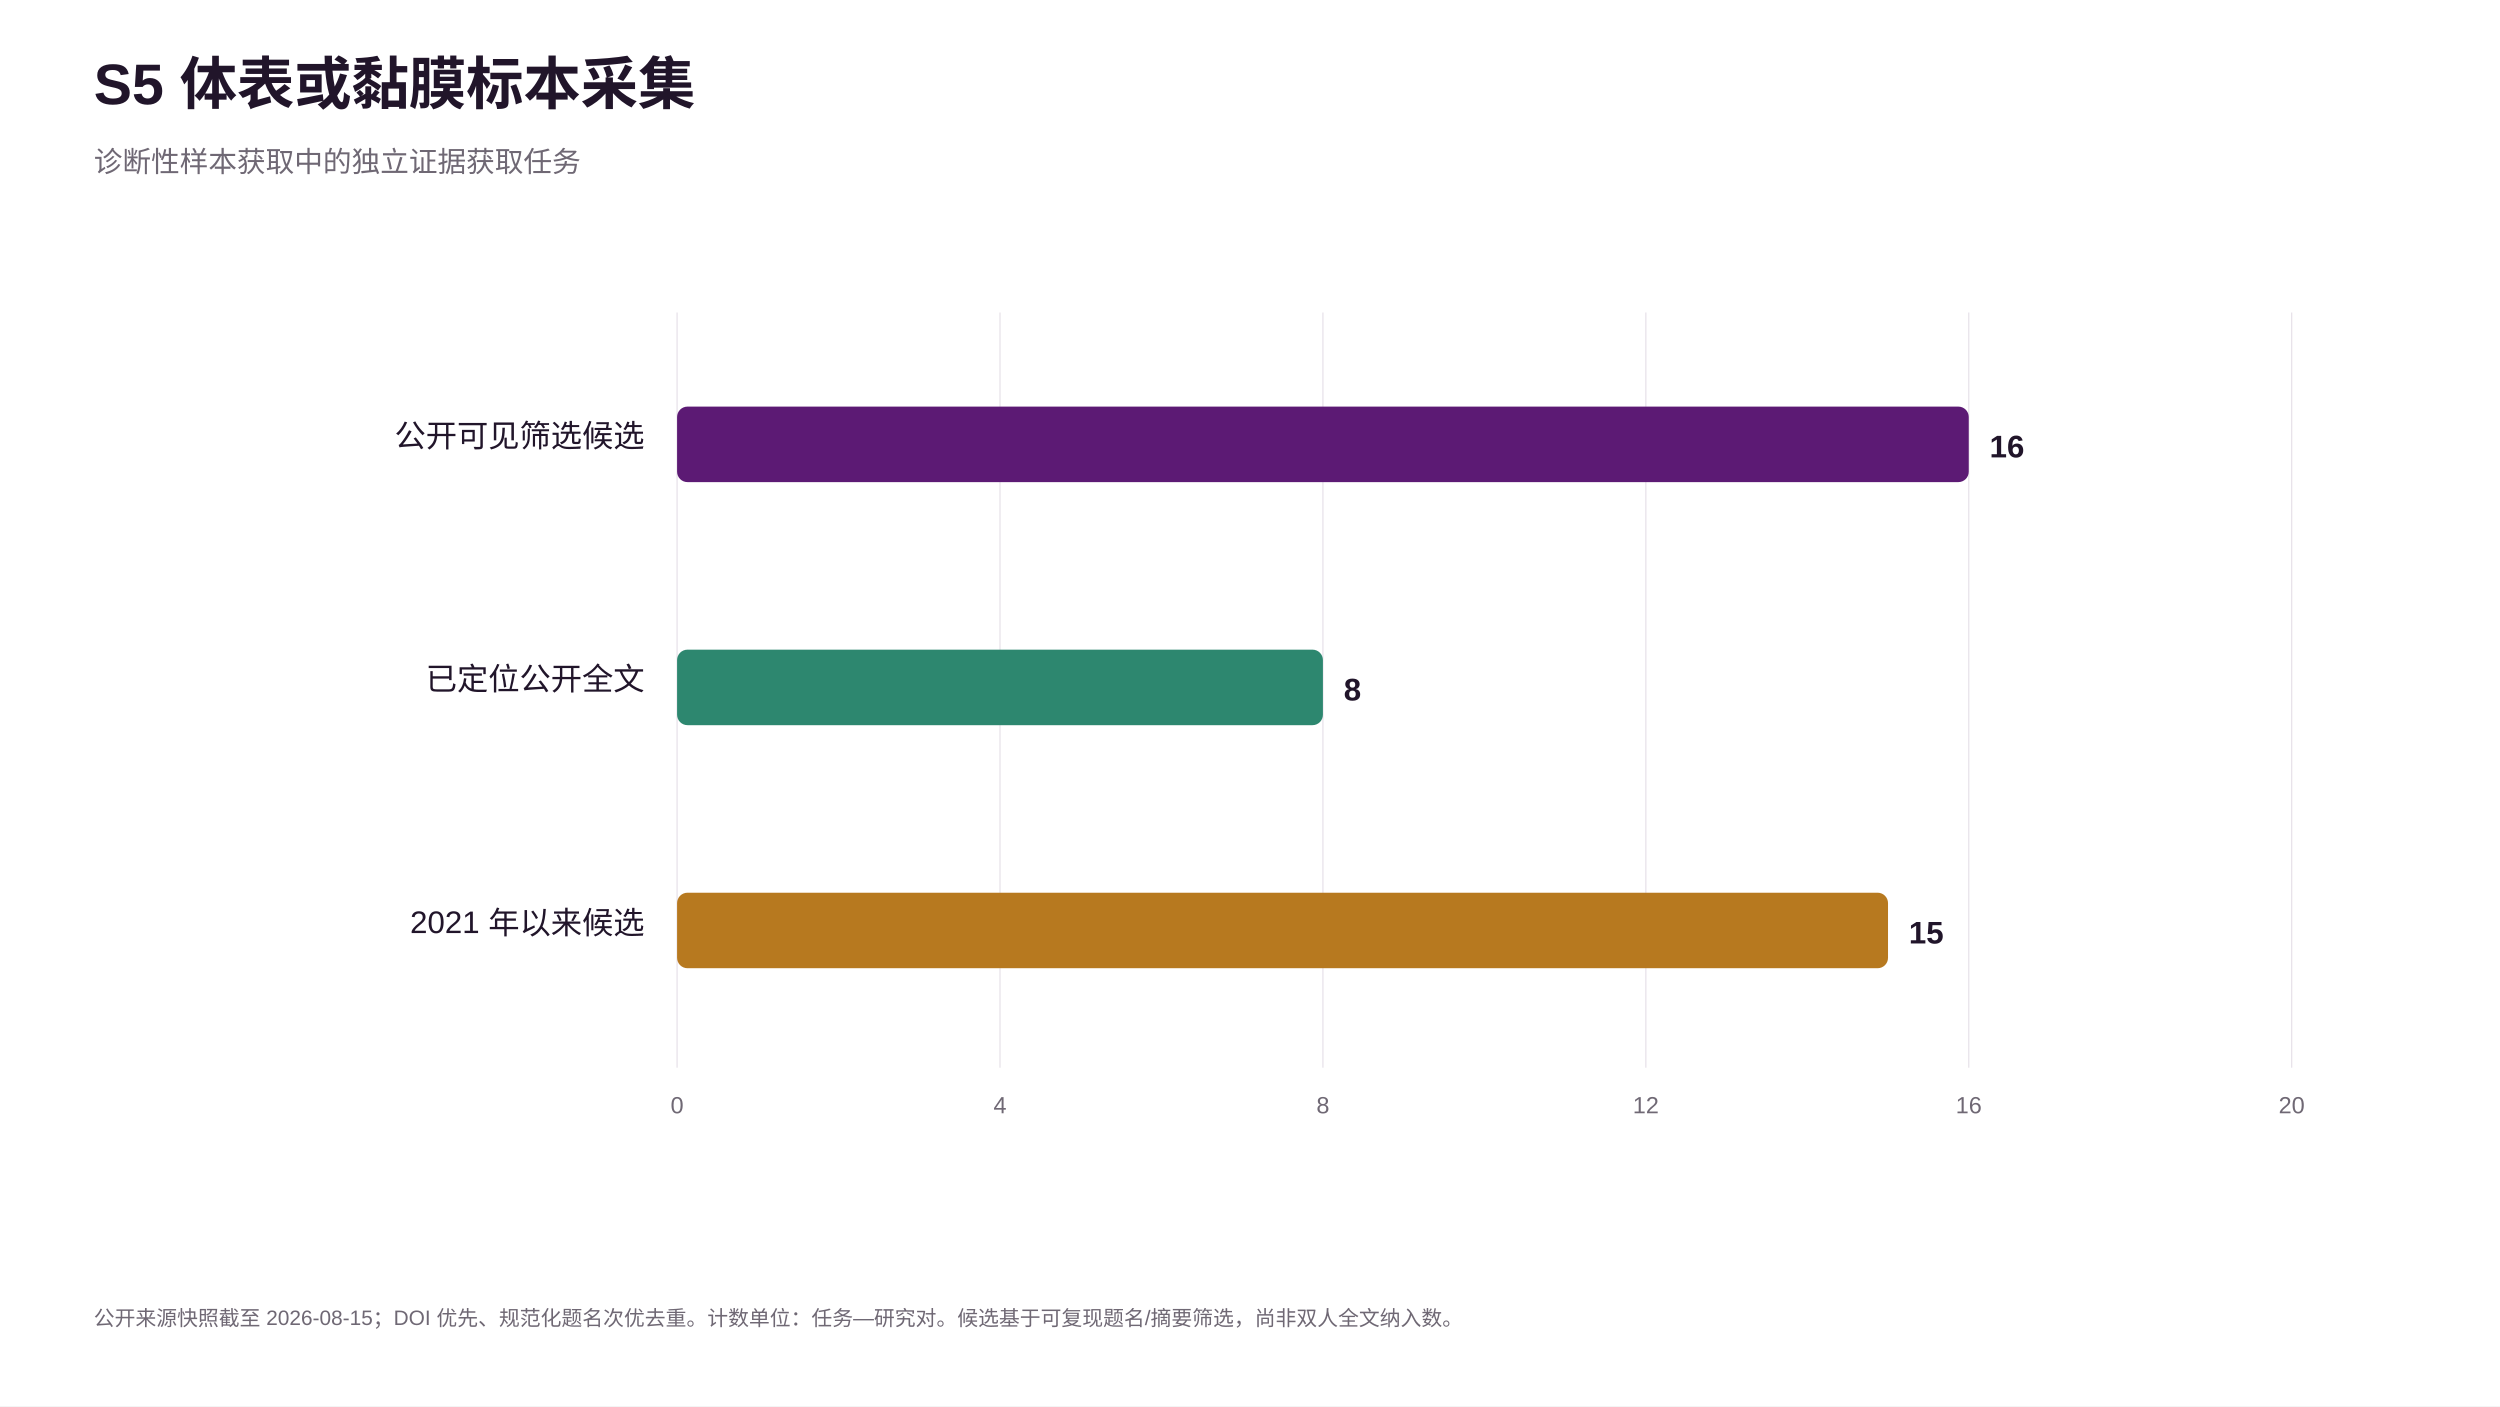
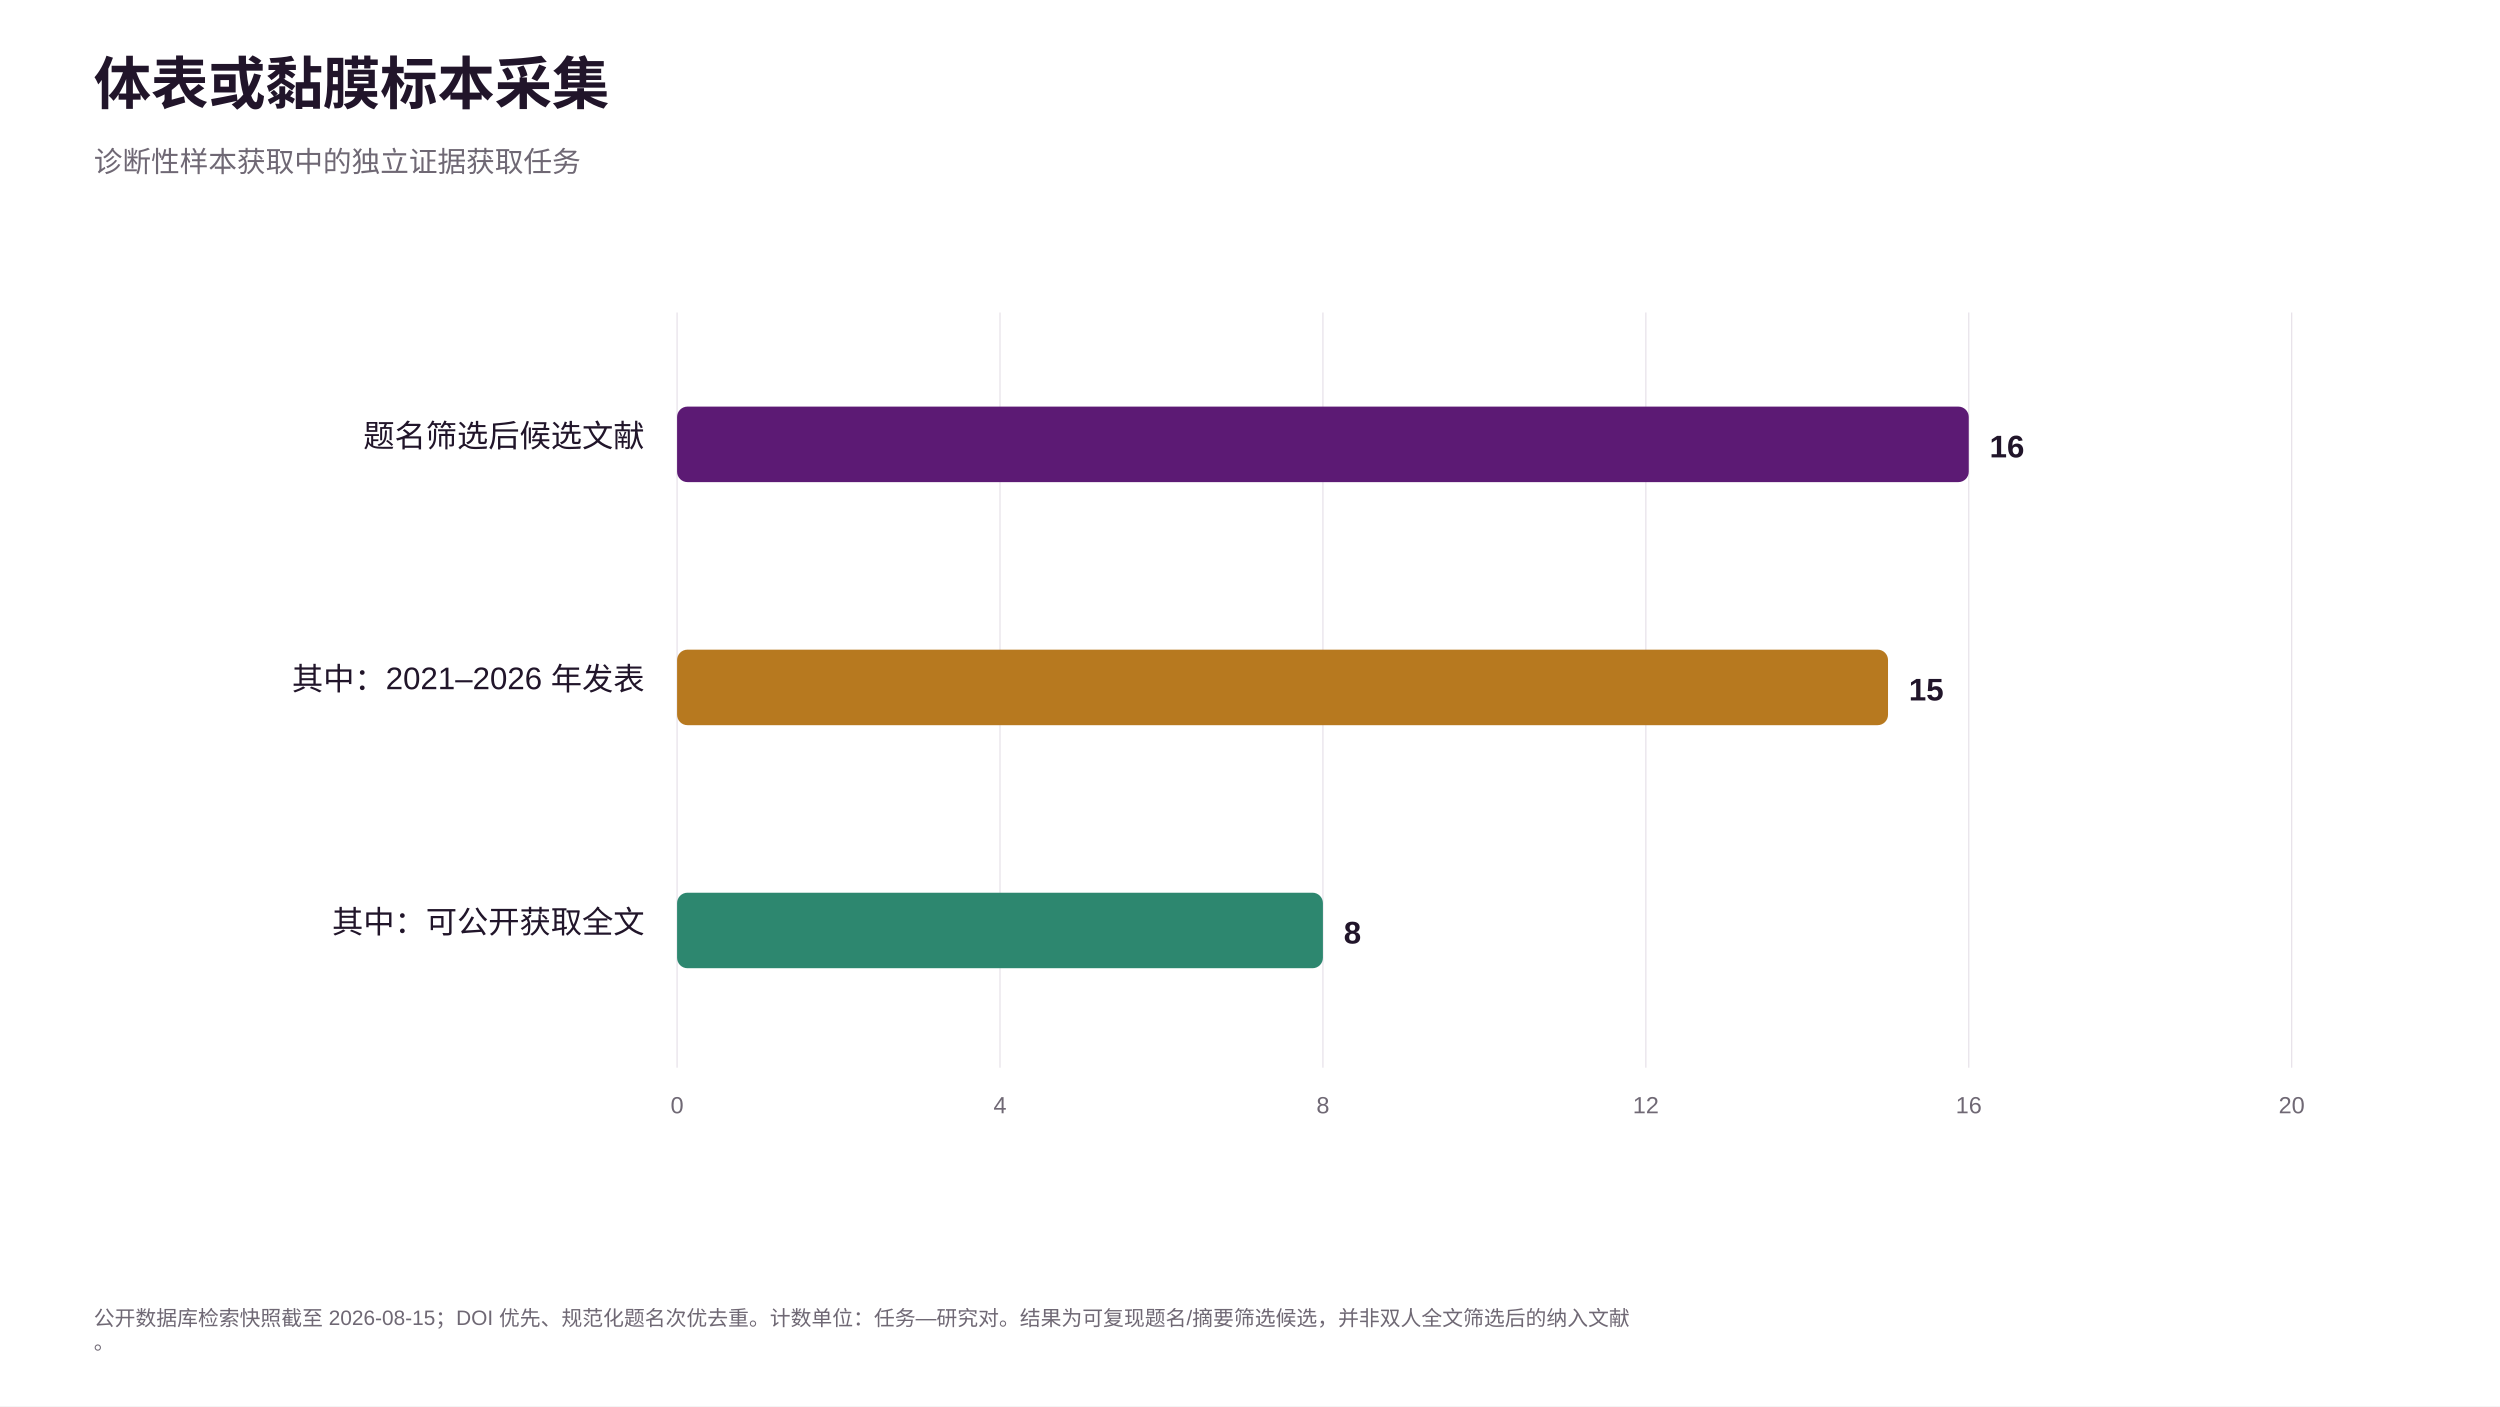
<svg xmlns="http://www.w3.org/2000/svg" width="1920" height="1080" viewBox="0 0 1920 1080">
  <rect width="1920" height="1080" fill="#FFFFFF" />
  <text x="72" y="80" font-size="44" fill="#21152A" text-anchor="start" font-weight="700" font-family="Arial,'Microsoft YaHei','Noto Sans CJK SC',sans-serif">
-     <tspan x="72" dy="0">S5 体表或黏膜标本采集</tspan>
+     <tspan x="72" dy="0">体表或黏膜标本采集</tspan>
  </text>
  <text x="72" y="132" font-size="22" fill="#6F6874" text-anchor="start" font-weight="400" font-family="Arial,'Microsoft YaHei','Noto Sans CJK SC',sans-serif">
    <tspan x="72" dy="0">诊断性样本获取中的独立证据获取任务</tspan>
  </text>
  <line x1="520" y1="240" x2="520" y2="820" stroke="#E8E3EA" stroke-width="1" />
  <text x="520" y="855" font-size="18" fill="#6F6874" text-anchor="middle" font-weight="400" font-family="Arial,'Microsoft YaHei','Noto Sans CJK SC',sans-serif">
    <tspan x="520" dy="0">0</tspan>
  </text>
  <line x1="768" y1="240" x2="768" y2="820" stroke="#E8E3EA" stroke-width="1" />
  <text x="768" y="855" font-size="18" fill="#6F6874" text-anchor="middle" font-weight="400" font-family="Arial,'Microsoft YaHei','Noto Sans CJK SC',sans-serif">
    <tspan x="768" dy="0">4</tspan>
  </text>
  <line x1="1016" y1="240" x2="1016" y2="820" stroke="#E8E3EA" stroke-width="1" />
  <text x="1016" y="855" font-size="18" fill="#6F6874" text-anchor="middle" font-weight="400" font-family="Arial,'Microsoft YaHei','Noto Sans CJK SC',sans-serif">
    <tspan x="1016" dy="0">8</tspan>
  </text>
  <line x1="1264" y1="240" x2="1264" y2="820" stroke="#E8E3EA" stroke-width="1" />
  <text x="1264" y="855" font-size="18" fill="#6F6874" text-anchor="middle" font-weight="400" font-family="Arial,'Microsoft YaHei','Noto Sans CJK SC',sans-serif">
    <tspan x="1264" dy="0">12</tspan>
  </text>
  <line x1="1512" y1="240" x2="1512" y2="820" stroke="#E8E3EA" stroke-width="1" />
  <text x="1512" y="855" font-size="18" fill="#6F6874" text-anchor="middle" font-weight="400" font-family="Arial,'Microsoft YaHei','Noto Sans CJK SC',sans-serif">
    <tspan x="1512" dy="0">16</tspan>
  </text>
  <line x1="1760" y1="240" x2="1760" y2="820" stroke="#E8E3EA" stroke-width="1" />
  <text x="1760" y="855" font-size="18" fill="#6F6874" text-anchor="middle" font-weight="400" font-family="Arial,'Microsoft YaHei','Noto Sans CJK SC',sans-serif">
    <tspan x="1760" dy="0">20</tspan>
  </text>
  <text x="495" y="343.267" font-size="24" fill="#21152A" text-anchor="end" font-weight="400" font-family="Arial,'Microsoft YaHei','Noto Sans CJK SC',sans-serif">
-     <tspan x="495" dy="0">公开可见筛选候选</tspan>
+     <tspan x="495" dy="0">题名筛选后候选文献</tspan>
  </text>
  <rect x="520" y="312.267" width="992" height="58" rx="8" fill="#5C1A74" />
  <text x="1528" y="351.267" font-size="24" fill="#21152A" text-anchor="start" font-weight="700" font-family="Arial,'Microsoft YaHei','Noto Sans CJK SC',sans-serif">
    <tspan x="1528" dy="0">16</tspan>
  </text>
  <text x="495" y="529.933" font-size="24" fill="#21152A" text-anchor="end" font-weight="400" font-family="Arial,'Microsoft YaHei','Noto Sans CJK SC',sans-serif">
-     <tspan x="495" dy="0">已定位公开全文</tspan>
+     <tspan x="495" dy="0">其中：2021–2026 年发表</tspan>
  </text>
-   <rect x="520" y="498.933" width="496" height="58" rx="8" fill="#2D876F" />
-   <text x="1032" y="537.933" font-size="24" fill="#21152A" text-anchor="start" font-weight="700" font-family="Arial,'Microsoft YaHei','Noto Sans CJK SC',sans-serif">
+   <rect x="520" y="498.933" width="930" height="58" rx="8" fill="#B7791F" />
+   <text x="1466" y="537.933" font-size="24" fill="#21152A" text-anchor="start" font-weight="700" font-family="Arial,'Microsoft YaHei','Noto Sans CJK SC',sans-serif">
+     <tspan x="1466" dy="0">15</tspan>
+   </text>
+   <text x="495" y="716.6" font-size="24" fill="#21152A" text-anchor="end" font-weight="400" font-family="Arial,'Microsoft YaHei','Noto Sans CJK SC',sans-serif">
+     <tspan x="495" dy="0">其中：可公开获取全文</tspan>
+   </text>
+   <rect x="520" y="685.6" width="496" height="58" rx="8" fill="#2D876F" />
+   <text x="1032" y="724.6" font-size="24" fill="#21152A" text-anchor="start" font-weight="700" font-family="Arial,'Microsoft YaHei','Noto Sans CJK SC',sans-serif">
    <tspan x="1032" dy="0">8</tspan>
  </text>
-   <text x="495" y="716.6" font-size="24" fill="#21152A" text-anchor="end" font-weight="400" font-family="Arial,'Microsoft YaHei','Noto Sans CJK SC',sans-serif">
-     <tspan x="495" dy="0">2021 年以来候选</tspan>
-   </text>
-   <rect x="520" y="685.6" width="930" height="58" rx="8" fill="#B7791F" />
-   <text x="1466" y="724.6" font-size="24" fill="#21152A" text-anchor="start" font-weight="700" font-family="Arial,'Microsoft YaHei','Noto Sans CJK SC',sans-serif">
-     <tspan x="1466" dy="0">15</tspan>
-   </text>
  <text x="72" y="1018" font-size="16" fill="#6F6874" text-anchor="start" font-weight="400" font-family="Arial,'Microsoft YaHei','Noto Sans CJK SC',sans-serif">
-     <tspan x="72" dy="0">公开来源快照截至 2026-08-15；DOI 优先、规范化题名次优去重。计数单位：任务—研究对。候选基于可复现题名/摘要筛选，尚非双人全文纳入数。</tspan>
+     <tspan x="72" dy="0">公开数据库检索快照截至 2026-08-15；DOI 优先、规范化题名次优去重。计数单位：任务—研究对。结果为可复现题名/摘要筛选候选，并非双人全文筛选后的纳入文献</tspan>
+     <tspan x="72" dy="18.4">。</tspan>
  </text>
</svg>
